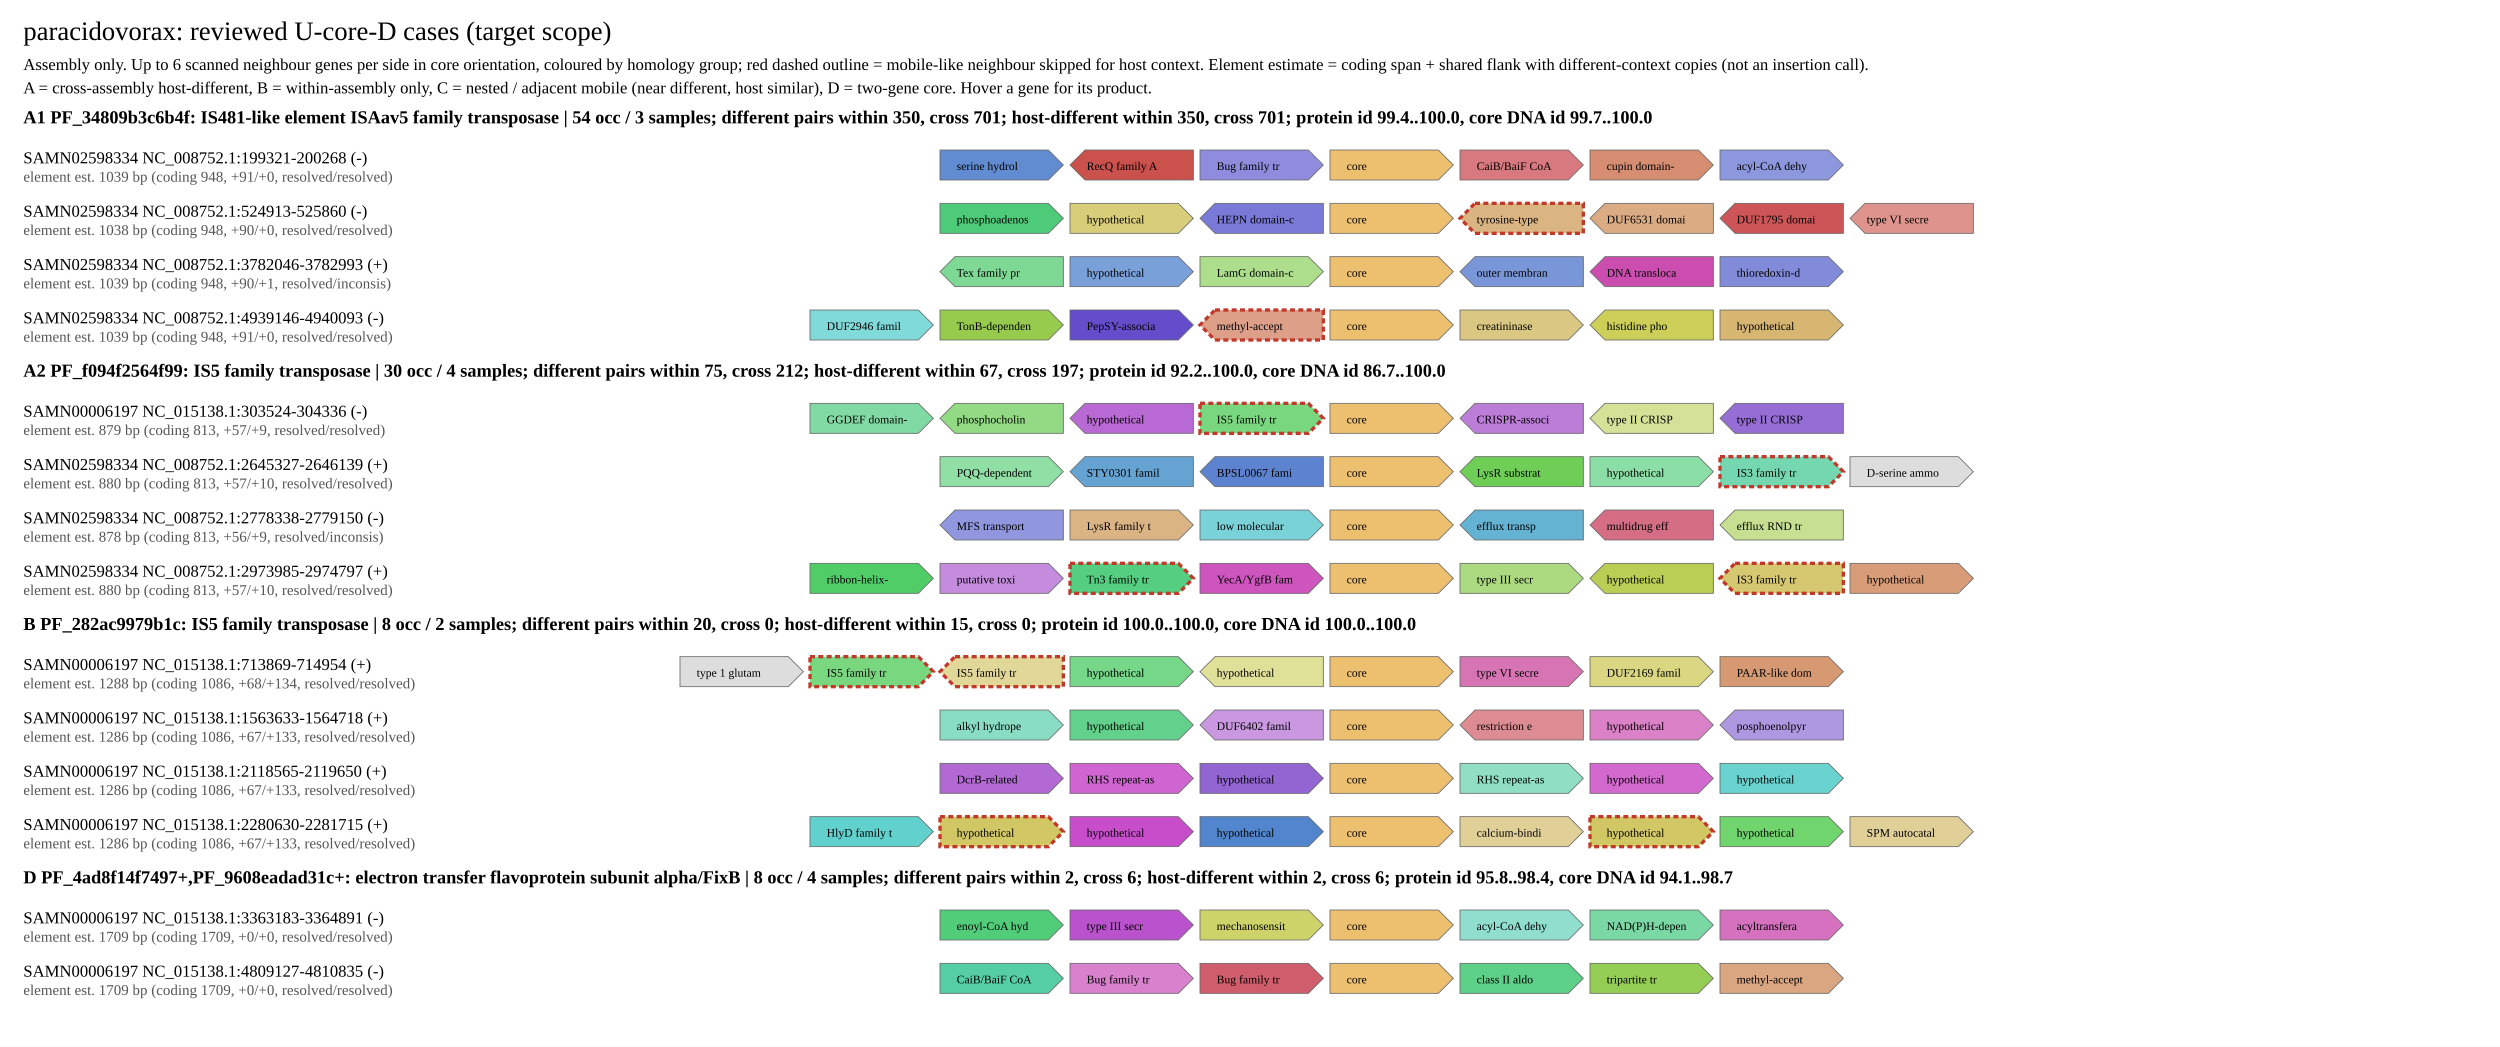
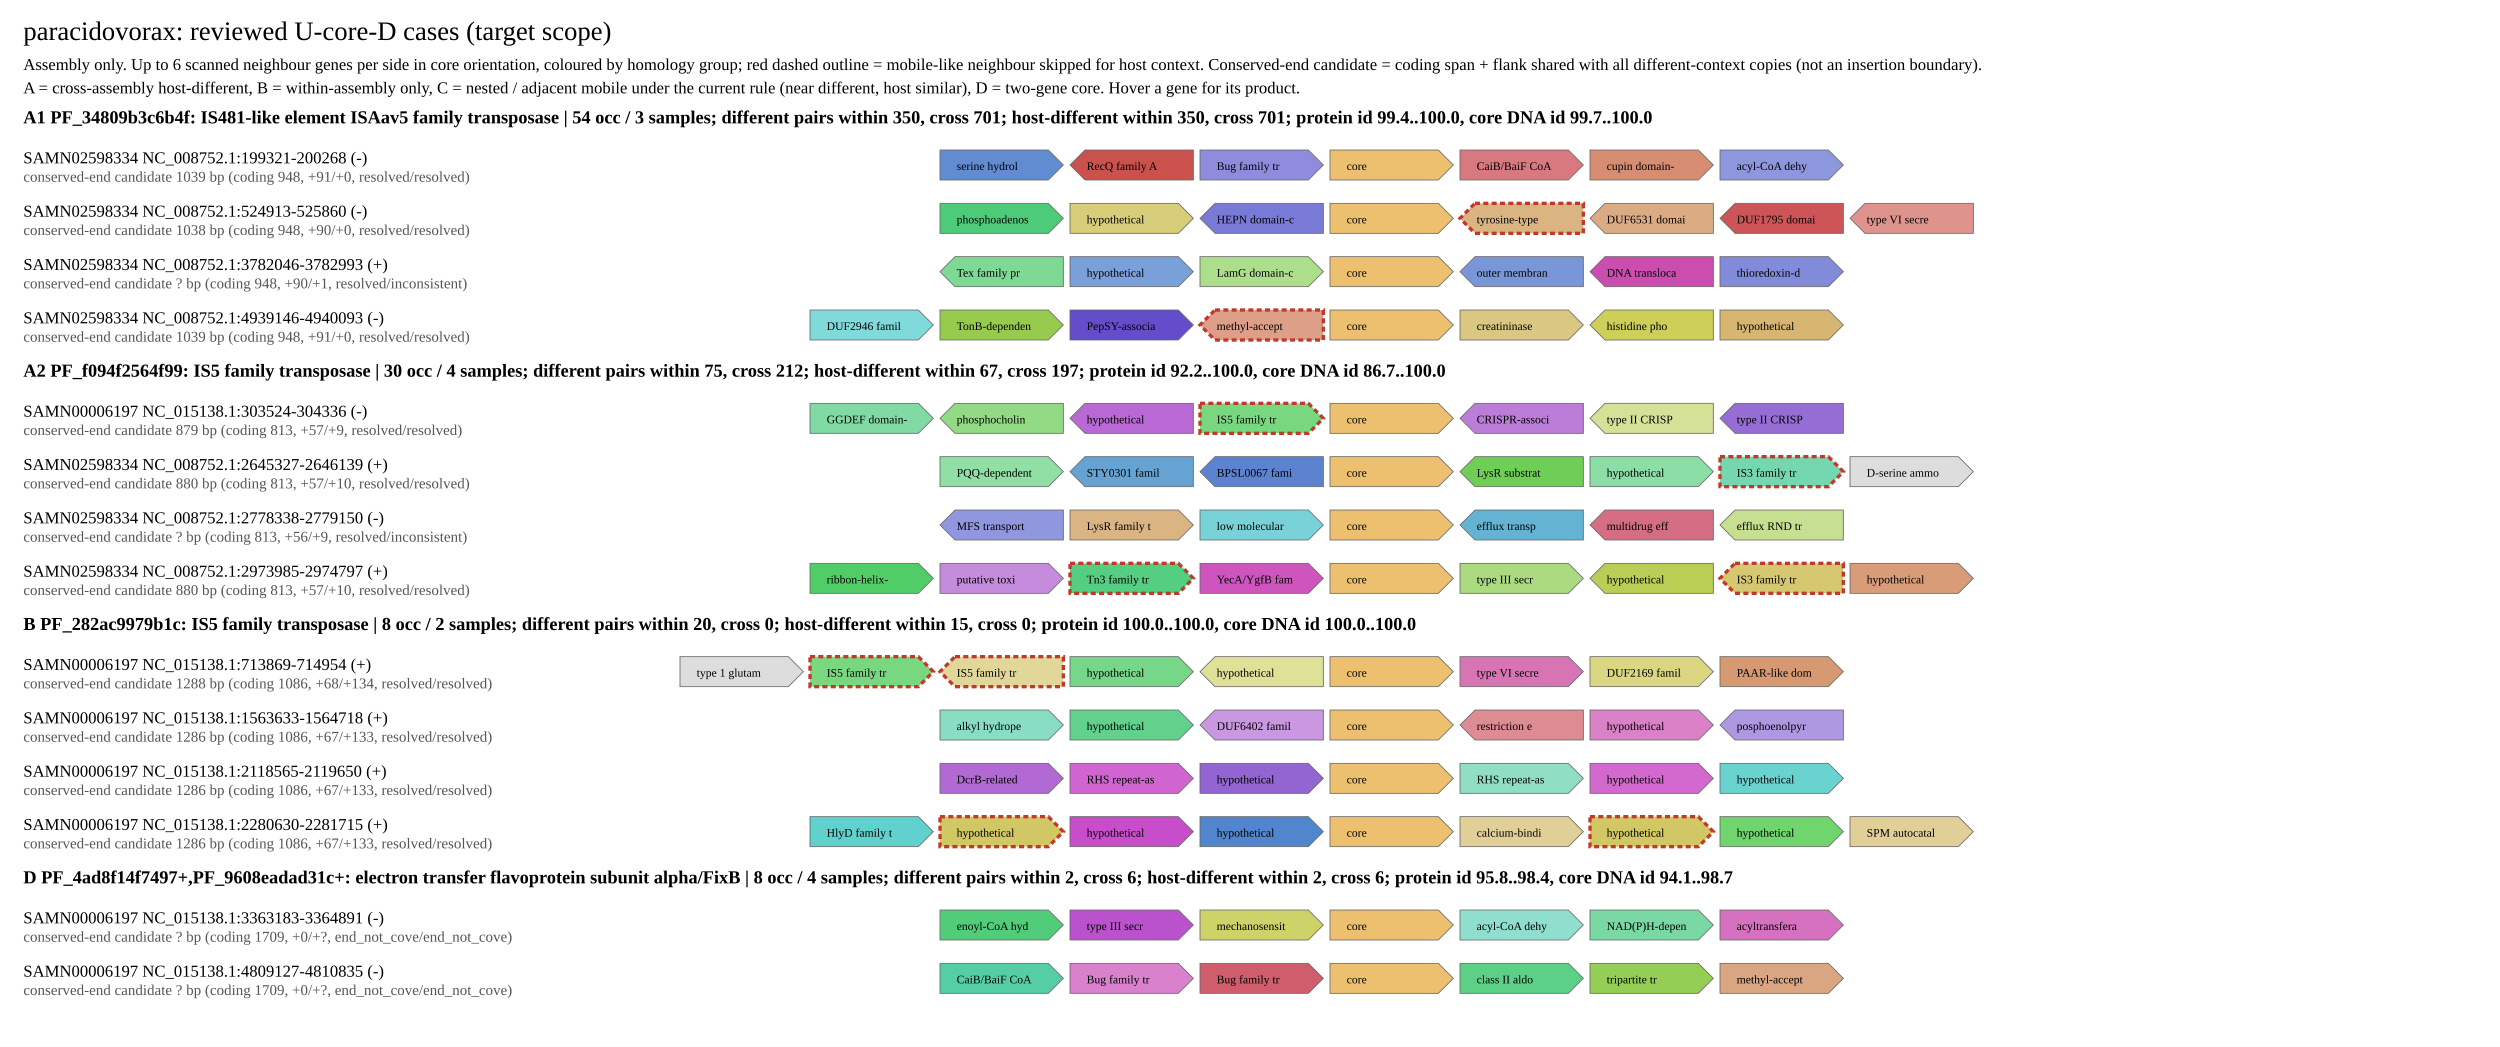
<svg xmlns="http://www.w3.org/2000/svg" width="1500" height="628">
  <rect width="100%" height="100%" fill="white" />
  <text x="14" y="24" font-size="16">paracidovorax: reviewed U-core-D cases (target scope)</text>
-   <text x="14" y="42" font-size="10">Assembly only. Up to 6 scanned neighbour genes per side in core orientation, coloured by homology group; red dashed outline = mobile-like neighbour skipped for host context. Element estimate = coding span + shared flank with different-context copies (not an insertion call).</text>
-   <text x="14" y="56" font-size="10">A = cross-assembly host-different, B = within-assembly only, C = nested / adjacent mobile (near different, host similar), D = two-gene core. Hover a gene for its product.</text>
+   <text x="14" y="42" font-size="10">Assembly only. Up to 6 scanned neighbour genes per side in core orientation, coloured by homology group; red dashed outline = mobile-like neighbour skipped for host context. Conserved-end candidate = coding span + flank shared with all different-context copies (not an insertion boundary).</text>
+   <text x="14" y="56" font-size="10">A = cross-assembly host-different, B = within-assembly only, C = nested / adjacent mobile under the current rule (near different, host similar), D = two-gene core. Hover a gene for its product.</text>
  <text x="14" y="74" font-size="11" font-weight="bold">A1 PF_34809b3c6b4f: IS481-like element ISAav5 family transposase | 54 occ / 3 samples; different pairs within 350, cross 701; host-different within 350, cross 701; protein id 99.4..100.0, core DNA id 99.7..100.0</text>
  <text x="14" y="98" font-size="10">SAMN02598334 NC_008752.1:199321-200268 (-)</text>
-   <text x="14" y="109" font-size="9" fill="#555">element est. 1039 bp (coding 948, +91/+0, resolved/resolved)</text>
+   <text x="14" y="109" font-size="9" fill="#555">conserved-end candidate 1039 bp (coding 948, +91/+0, resolved/resolved)</text>
  <polygon points="564,90 629,90 638,99 629,108 564,108" fill="hsl(217,55%,60%)" stroke="#666" stroke-width="0.5" />
  <text x="574" y="102" font-size="7">serine hydrol</text>
  <polygon points="651,90 716,90 716,108 651,108 642,99" fill="hsl(2,55%,55%)" stroke="#666" stroke-width="0.5" />
  <text x="652" y="102" font-size="7">RecQ family A</text>
  <polygon points="720,90 785,90 794,99 785,108 720,108" fill="hsl(242,55%,71%)" stroke="#666" stroke-width="0.5" />
  <text x="730" y="102" font-size="7">Bug family tr</text>
  <polygon points="798,90 863,90 872,99 863,108 798,108" fill="#edc06f" stroke="#666" stroke-width="0.5" />
  <text x="808" y="102" font-size="7">core</text>
  <polygon points="876,90 941,90 950,99 941,108 876,108" fill="hsl(356,55%,66%)" stroke="#666" stroke-width="0.5" />
  <text x="886" y="102" font-size="7">CaiB/BaiF CoA</text>
  <polygon points="954,90 1019,90 1028,99 1019,108 954,108" fill="hsl(17,55%,64%)" stroke="#666" stroke-width="0.5" />
  <text x="964" y="102" font-size="7">cupin domain-</text>
  <polygon points="1032,90 1097,90 1106,99 1097,108 1032,108" fill="hsl(232,55%,71%)" stroke="#666" stroke-width="0.5" />
  <text x="1042" y="102" font-size="7">acyl-CoA dehy</text>
  <text x="14" y="130" font-size="10">SAMN02598334 NC_008752.1:524913-525860 (-)</text>
-   <text x="14" y="141" font-size="9" fill="#555">element est. 1038 bp (coding 948, +90/+0, resolved/resolved)</text>
+   <text x="14" y="141" font-size="9" fill="#555">conserved-end candidate 1038 bp (coding 948, +90/+0, resolved/resolved)</text>
  <polygon points="564,122 629,122 638,131 629,140 564,140" fill="hsl(141,55%,55%)" stroke="#666" stroke-width="0.5" />
  <text x="574" y="134" font-size="7">phosphoadenos</text>
  <polygon points="642,122 707,122 716,131 707,140 642,140" fill="hsl(54,55%,66%)" stroke="#666" stroke-width="0.5" />
  <text x="652" y="134" font-size="7">hypothetical </text>
  <polygon points="729,122 794,122 794,140 729,140 720,131" fill="hsl(239,55%,66%)" stroke="#666" stroke-width="0.5" />
  <text x="730" y="134" font-size="7">HEPN domain-c</text>
  <polygon points="798,122 863,122 872,131 863,140 798,140" fill="#edc06f" stroke="#666" stroke-width="0.5" />
  <text x="808" y="134" font-size="7">core</text>
  <polygon points="885,122 950,122 950,140 885,140 876,131" fill="hsl(35,55%,68%)" stroke="#c0392b" stroke-width="2" stroke-dasharray="3,2" />
  <text x="886" y="134" font-size="7">tyrosine-type</text>
  <polygon points="963,122 1028,122 1028,140 963,140 954,131" fill="hsl(27,55%,69%)" stroke="#666" stroke-width="0.5" />
  <text x="964" y="134" font-size="7">DUF6531 domai</text>
  <polygon points="1041,122 1106,122 1106,140 1041,140 1032,131" fill="hsl(359,55%,57%)" stroke="#666" stroke-width="0.5" />
  <text x="1042" y="134" font-size="7">DUF1795 domai</text>
  <polygon points="1119,122 1184,122 1184,140 1119,140 1110,131" fill="hsl(5,55%,71%)" stroke="#666" stroke-width="0.5" />
  <text x="1120" y="134" font-size="7">type VI secre</text>
  <text x="14" y="162" font-size="10">SAMN02598334 NC_008752.1:3782046-3782993 (+)</text>
-   <text x="14" y="173" font-size="9" fill="#555">element est. 1039 bp (coding 948, +90/+1, resolved/inconsis)</text>
+   <text x="14" y="173" font-size="9" fill="#555">conserved-end candidate ? bp (coding 948, +90/+1, resolved/inconsistent)</text>
  <polygon points="573,154 638,154 638,172 573,172 564,163" fill="hsl(135,55%,67%)" stroke="#666" stroke-width="0.5" />
  <text x="574" y="166" font-size="7">Tex family pr</text>
  <polygon points="642,154 707,154 716,163 707,172 642,172" fill="hsl(215,55%,66%)" stroke="#666" stroke-width="0.5" />
  <text x="652" y="166" font-size="7">hypothetical </text>
  <polygon points="720,154 785,154 794,163 785,172 720,172" fill="hsl(96,55%,71%)" stroke="#666" stroke-width="0.5" />
  <text x="730" y="166" font-size="7">LamG domain-c</text>
  <polygon points="798,154 863,154 872,163 863,172 798,172" fill="#edc06f" stroke="#666" stroke-width="0.5" />
  <text x="808" y="166" font-size="7">core</text>
  <polygon points="885,154 950,154 950,172 885,172 876,163" fill="hsl(221,55%,66%)" stroke="#666" stroke-width="0.5" />
  <text x="886" y="166" font-size="7">outer membran</text>
  <polygon points="963,154 1028,154 1028,172 963,172 954,163" fill="hsl(313,55%,55%)" stroke="#666" stroke-width="0.5" />
  <text x="964" y="166" font-size="7">DNA transloca</text>
  <polygon points="1032,154 1097,154 1106,163 1097,172 1032,172" fill="hsl(233,55%,68%)" stroke="#666" stroke-width="0.5" />
  <text x="1042" y="166" font-size="7">thioredoxin-d</text>
  <text x="14" y="194" font-size="10">SAMN02598334 NC_008752.1:4939146-4940093 (-)</text>
-   <text x="14" y="205" font-size="9" fill="#555">element est. 1039 bp (coding 948, +91/+0, resolved/resolved)</text>
+   <text x="14" y="205" font-size="9" fill="#555">conserved-end candidate 1039 bp (coding 948, +91/+0, resolved/resolved)</text>
  <polygon points="486,186 551,186 560,195 551,204 486,204" fill="hsl(180,55%,68%)" stroke="#666" stroke-width="0.5" />
  <text x="496" y="198" font-size="7">DUF2946 famil</text>
  <polygon points="564,186 629,186 638,195 629,204 564,204" fill="hsl(85,55%,55%)" stroke="#666" stroke-width="0.5" />
  <text x="574" y="198" font-size="7">TonB-dependen</text>
  <polygon points="642,186 707,186 716,195 707,204 642,204" fill="hsl(251,55%,55%)" stroke="#666" stroke-width="0.5" />
  <text x="652" y="198" font-size="7">PepSY-associa</text>
  <polygon points="729,186 794,186 794,204 729,204 720,195" fill="hsl(16,55%,70%)" stroke="#c0392b" stroke-width="2" stroke-dasharray="3,2" />
  <text x="730" y="198" font-size="7">methyl-accept</text>
  <polygon points="798,186 863,186 872,195 863,204 798,204" fill="#edc06f" stroke="#666" stroke-width="0.5" />
  <text x="808" y="198" font-size="7">core</text>
  <polygon points="876,186 941,186 950,195 941,204 876,204" fill="hsl(47,55%,68%)" stroke="#666" stroke-width="0.5" />
  <text x="886" y="198" font-size="7">creatininase </text>
  <polygon points="963,186 1028,186 1028,204 963,204 954,195" fill="hsl(61,55%,58%)" stroke="#666" stroke-width="0.5" />
  <text x="964" y="198" font-size="7">histidine pho</text>
  <polygon points="1032,186 1097,186 1106,195 1097,204 1032,204" fill="hsl(41,55%,64%)" stroke="#666" stroke-width="0.5" />
  <text x="1042" y="198" font-size="7">hypothetical </text>
  <text x="14" y="226" font-size="11" font-weight="bold">A2 PF_f094f2564f99: IS5 family transposase | 30 occ / 4 samples; different pairs within 75, cross 212; host-different within 67, cross 197; protein id 92.2..100.0, core DNA id 86.7..100.0</text>
  <text x="14" y="250" font-size="10">SAMN00006197 NC_015138.1:303524-304336 (-)</text>
-   <text x="14" y="261" font-size="9" fill="#555">element est. 879 bp (coding 813, +57/+9, resolved/resolved)</text>
+   <text x="14" y="261" font-size="9" fill="#555">conserved-end candidate 879 bp (coding 813, +57/+9, resolved/resolved)</text>
  <polygon points="486,242 551,242 560,251 551,260 486,260" fill="hsl(143,55%,68%)" stroke="#666" stroke-width="0.5" />
  <text x="496" y="254" font-size="7">GGDEF domain-</text>
  <polygon points="573,242 638,242 638,260 573,260 564,251" fill="hsl(111,55%,69%)" stroke="#666" stroke-width="0.5" />
  <text x="574" y="254" font-size="7">phosphocholin</text>
  <polygon points="651,242 716,242 716,260 651,260 642,251" fill="hsl(285,55%,62%)" stroke="#666" stroke-width="0.5" />
  <text x="652" y="254" font-size="7">hypothetical </text>
  <polygon points="720,242 785,242 794,251 785,260 720,260" fill="hsl(124,55%,66%)" stroke="#c0392b" stroke-width="2" stroke-dasharray="3,2" />
  <text x="730" y="254" font-size="7">IS5 family tr</text>
  <polygon points="798,242 863,242 872,251 863,260 798,260" fill="#edc06f" stroke="#666" stroke-width="0.5" />
  <text x="808" y="254" font-size="7">core</text>
  <polygon points="885,242 950,242 950,260 885,260 876,251" fill="hsl(281,55%,67%)" stroke="#666" stroke-width="0.5" />
  <text x="886" y="254" font-size="7">CRISPR-associ</text>
  <polygon points="963,242 1028,242 1028,260 963,260 954,251" fill="hsl(69,55%,74%)" stroke="#666" stroke-width="0.5" />
  <text x="964" y="254" font-size="7">type II CRISP</text>
  <polygon points="1041,242 1106,242 1106,260 1041,260 1032,251" fill="hsl(263,55%,63%)" stroke="#666" stroke-width="0.5" />
  <text x="1042" y="254" font-size="7">type II CRISP</text>
  <text x="14" y="282" font-size="10">SAMN02598334 NC_008752.1:2645327-2646139 (+)</text>
-   <text x="14" y="293" font-size="9" fill="#555">element est. 880 bp (coding 813, +57/+10, resolved/resolved)</text>
+   <text x="14" y="293" font-size="9" fill="#555">conserved-end candidate 880 bp (coding 813, +57/+10, resolved/resolved)</text>
  <polygon points="564,274 629,274 638,283 629,292 564,292" fill="hsl(136,55%,72%)" stroke="#666" stroke-width="0.5" />
  <text x="574" y="286" font-size="7">PQQ-dependent</text>
  <polygon points="651,274 716,274 716,292 651,292 642,283" fill="hsl(206,55%,61%)" stroke="#666" stroke-width="0.5" />
  <text x="652" y="286" font-size="7">STY0301 famil</text>
  <polygon points="729,274 794,274 794,292 729,292 720,283" fill="hsl(220,55%,59%)" stroke="#666" stroke-width="0.5" />
  <text x="730" y="286" font-size="7">BPSL0067 fami</text>
  <polygon points="798,274 863,274 872,283 863,292 798,292" fill="#edc06f" stroke="#666" stroke-width="0.5" />
  <text x="808" y="286" font-size="7">core</text>
  <polygon points="885,274 950,274 950,292 885,292 876,283" fill="hsl(107,55%,57%)" stroke="#666" stroke-width="0.5" />
  <text x="886" y="286" font-size="7">LysR substrat</text>
  <polygon points="954,274 1019,274 1028,283 1019,292 954,292" fill="hsl(140,55%,71%)" stroke="#666" stroke-width="0.5" />
  <text x="964" y="286" font-size="7">hypothetical </text>
  <polygon points="1032,274 1097,274 1106,283 1097,292 1032,292" fill="hsl(156,55%,65%)" stroke="#c0392b" stroke-width="2" stroke-dasharray="3,2" />
  <text x="1042" y="286" font-size="7">IS3 family tr</text>
  <polygon points="1110,274 1175,274 1184,283 1175,292 1110,292" fill="#dddddd" stroke="#666" stroke-width="0.5" />
  <text x="1120" y="286" font-size="7">D-serine ammo</text>
  <text x="14" y="314" font-size="10">SAMN02598334 NC_008752.1:2778338-2779150 (-)</text>
-   <text x="14" y="325" font-size="9" fill="#555">element est. 878 bp (coding 813, +56/+9, resolved/inconsis)</text>
+   <text x="14" y="325" font-size="9" fill="#555">conserved-end candidate ? bp (coding 813, +56/+9, resolved/inconsistent)</text>
  <polygon points="573,306 638,306 638,324 573,324 564,315" fill="hsl(235,55%,72%)" stroke="#666" stroke-width="0.5" />
  <text x="574" y="318" font-size="7">MFS transport</text>
  <polygon points="642,306 707,306 716,315 707,324 642,324" fill="hsl(33,55%,69%)" stroke="#666" stroke-width="0.5" />
  <text x="652" y="318" font-size="7">LysR family t</text>
  <polygon points="720,306 785,306 794,315 785,324 720,324" fill="hsl(184,55%,66%)" stroke="#666" stroke-width="0.5" />
  <text x="730" y="318" font-size="7">low molecular</text>
  <polygon points="798,306 863,306 872,315 863,324 798,324" fill="#edc06f" stroke="#666" stroke-width="0.5" />
  <text x="808" y="318" font-size="7">core</text>
  <polygon points="885,306 950,306 950,324 885,324 876,315" fill="hsl(197,55%,61%)" stroke="#666" stroke-width="0.5" />
  <text x="886" y="318" font-size="7">efflux transp</text>
  <polygon points="963,306 1028,306 1028,324 963,324 954,315" fill="hsl(346,55%,63%)" stroke="#666" stroke-width="0.5" />
  <text x="964" y="318" font-size="7">multidrug eff</text>
  <polygon points="1041,306 1106,306 1106,324 1041,324 1032,315" fill="hsl(79,55%,72%)" stroke="#666" stroke-width="0.5" />
  <text x="1042" y="318" font-size="7">efflux RND tr</text>
  <text x="14" y="346" font-size="10">SAMN02598334 NC_008752.1:2973985-2974797 (+)</text>
-   <text x="14" y="357" font-size="9" fill="#555">element est. 880 bp (coding 813, +57/+10, resolved/resolved)</text>
+   <text x="14" y="357" font-size="9" fill="#555">conserved-end candidate 880 bp (coding 813, +57/+10, resolved/resolved)</text>
  <polygon points="486,338 551,338 560,347 551,356 486,356" fill="hsl(131,55%,56%)" stroke="#666" stroke-width="0.5" />
  <text x="496" y="350" font-size="7">ribbon-helix-</text>
  <polygon points="564,338 629,338 638,347 629,356 564,356" fill="hsl(282,55%,71%)" stroke="#666" stroke-width="0.5" />
  <text x="574" y="350" font-size="7">putative toxi</text>
  <polygon points="642,338 707,338 716,347 707,356 642,356" fill="hsl(142,55%,57%)" stroke="#c0392b" stroke-width="2" stroke-dasharray="3,2" />
  <text x="652" y="350" font-size="7">Tn3 family tr</text>
  <polygon points="720,338 785,338 794,347 785,356 720,356" fill="hsl(308,55%,57%)" stroke="#666" stroke-width="0.5" />
  <text x="730" y="350" font-size="7">YecA/YgfB fam</text>
  <polygon points="798,338 863,338 872,347 863,356 798,356" fill="#edc06f" stroke="#666" stroke-width="0.5" />
  <text x="808" y="350" font-size="7">core</text>
  <polygon points="876,338 941,338 950,347 941,356 876,356" fill="hsl(91,55%,68%)" stroke="#666" stroke-width="0.5" />
  <text x="886" y="350" font-size="7">type III secr</text>
  <polygon points="963,338 1028,338 1028,356 963,356 954,347" fill="hsl(70,55%,57%)" stroke="#666" stroke-width="0.5" />
  <text x="964" y="350" font-size="7">hypothetical </text>
  <polygon points="1041,338 1106,338 1106,356 1041,356 1032,347" fill="hsl(52,55%,64%)" stroke="#c0392b" stroke-width="2" stroke-dasharray="3,2" />
  <text x="1042" y="350" font-size="7">IS3 family tr</text>
  <polygon points="1110,338 1175,338 1184,347 1175,356 1110,356" fill="hsl(22,55%,66%)" stroke="#666" stroke-width="0.5" />
  <text x="1120" y="350" font-size="7">hypothetical </text>
  <text x="14" y="378" font-size="11" font-weight="bold">B PF_282ac9979b1c: IS5 family transposase | 8 occ / 2 samples; different pairs within 20, cross 0; host-different within 15, cross 0; protein id 100.0..100.0, core DNA id 100.0..100.0</text>
  <text x="14" y="402" font-size="10">SAMN00006197 NC_015138.1:713869-714954 (+)</text>
-   <text x="14" y="413" font-size="9" fill="#555">element est. 1288 bp (coding 1086, +68/+134, resolved/resolved)</text>
+   <text x="14" y="413" font-size="9" fill="#555">conserved-end candidate 1288 bp (coding 1086, +68/+134, resolved/resolved)</text>
  <polygon points="408,394 473,394 482,403 473,412 408,412" fill="#dddddd" stroke="#666" stroke-width="0.5" />
  <text x="418" y="406" font-size="7">type 1 glutam</text>
  <polygon points="486,394 551,394 560,403 551,412 486,412" fill="hsl(124,55%,66%)" stroke="#c0392b" stroke-width="2" stroke-dasharray="3,2" />
  <text x="496" y="406" font-size="7">IS5 family tr</text>
  <polygon points="573,394 638,394 638,412 573,412 564,403" fill="hsl(52,55%,74%)" stroke="#c0392b" stroke-width="2" stroke-dasharray="3,2" />
  <text x="574" y="406" font-size="7">IS5 family tr</text>
  <polygon points="642,394 707,394 716,403 707,412 642,412" fill="hsl(131,55%,65%)" stroke="#666" stroke-width="0.5" />
  <text x="652" y="406" font-size="7">hypothetical </text>
  <polygon points="729,394 794,394 794,412 729,412 720,403" fill="hsl(61,55%,74%)" stroke="#666" stroke-width="0.5" />
  <text x="730" y="406" font-size="7">hypothetical </text>
  <polygon points="798,394 863,394 872,403 863,412 798,412" fill="#edc06f" stroke="#666" stroke-width="0.5" />
  <text x="808" y="406" font-size="7">core</text>
  <polygon points="876,394 941,394 950,403 941,412 876,412" fill="hsl(321,55%,65%)" stroke="#666" stroke-width="0.5" />
  <text x="886" y="406" font-size="7">type VI secre</text>
  <polygon points="954,394 1019,394 1028,403 1019,412 954,412" fill="hsl(57,55%,68%)" stroke="#666" stroke-width="0.5" />
  <text x="964" y="406" font-size="7">DUF2169 famil</text>
  <polygon points="1032,394 1097,394 1106,403 1097,412 1032,412" fill="hsl(24,55%,64%)" stroke="#666" stroke-width="0.5" />
  <text x="1042" y="406" font-size="7">PAAR-like dom</text>
  <text x="14" y="434" font-size="10">SAMN00006197 NC_015138.1:1563633-1564718 (+)</text>
-   <text x="14" y="445" font-size="9" fill="#555">element est. 1286 bp (coding 1086, +67/+133, resolved/resolved)</text>
+   <text x="14" y="445" font-size="9" fill="#555">conserved-end candidate 1286 bp (coding 1086, +67/+133, resolved/resolved)</text>
  <polygon points="564,426 629,426 638,435 629,444 564,444" fill="hsl(161,55%,70%)" stroke="#666" stroke-width="0.5" />
  <text x="574" y="438" font-size="7">alkyl hydrope</text>
  <polygon points="642,426 707,426 716,435 707,444 642,444" fill="hsl(143,55%,60%)" stroke="#666" stroke-width="0.5" />
  <text x="652" y="438" font-size="7">hypothetical </text>
  <polygon points="729,426 794,426 794,444 729,444 720,435" fill="hsl(280,55%,74%)" stroke="#666" stroke-width="0.5" />
  <text x="730" y="438" font-size="7">DUF6402 famil</text>
  <polygon points="798,426 863,426 872,435 863,444 798,444" fill="#edc06f" stroke="#666" stroke-width="0.5" />
  <text x="808" y="438" font-size="7">core</text>
  <polygon points="885,426 950,426 950,444 885,444 876,435" fill="hsl(355,55%,71%)" stroke="#666" stroke-width="0.5" />
  <text x="886" y="438" font-size="7">restriction e</text>
  <polygon points="954,426 1019,426 1028,435 1019,444 954,444" fill="hsl(313,55%,68%)" stroke="#666" stroke-width="0.5" />
  <text x="964" y="438" font-size="7">hypothetical </text>
  <polygon points="1041,426 1106,426 1106,444 1041,444 1032,435" fill="hsl(257,55%,74%)" stroke="#666" stroke-width="0.5" />
  <text x="1042" y="438" font-size="7">posphoenolpyr</text>
  <text x="14" y="466" font-size="10">SAMN00006197 NC_015138.1:2118565-2119650 (+)</text>
-   <text x="14" y="477" font-size="9" fill="#555">element est. 1286 bp (coding 1086, +67/+133, resolved/resolved)</text>
+   <text x="14" y="477" font-size="9" fill="#555">conserved-end candidate 1286 bp (coding 1086, +67/+133, resolved/resolved)</text>
  <polygon points="564,458 629,458 638,467 629,476 564,476" fill="hsl(281,55%,62%)" stroke="#666" stroke-width="0.5" />
  <text x="574" y="470" font-size="7">DcrB-related </text>
  <polygon points="642,458 707,458 716,467 707,476 642,476" fill="hsl(299,55%,61%)" stroke="#666" stroke-width="0.5" />
  <text x="652" y="470" font-size="7">RHS repeat-as</text>
  <polygon points="720,458 785,458 794,467 785,476 720,476" fill="hsl(265,55%,61%)" stroke="#666" stroke-width="0.5" />
  <text x="730" y="470" font-size="7">hypothetical </text>
  <polygon points="798,458 863,458 872,467 863,476 798,476" fill="#edc06f" stroke="#666" stroke-width="0.5" />
  <text x="808" y="470" font-size="7">core</text>
  <polygon points="876,458 941,458 950,467 941,476 876,476" fill="hsl(160,55%,72%)" stroke="#666" stroke-width="0.5" />
  <text x="886" y="470" font-size="7">RHS repeat-as</text>
  <polygon points="954,458 1019,458 1028,467 1019,476 954,476" fill="hsl(303,55%,62%)" stroke="#666" stroke-width="0.5" />
  <text x="964" y="470" font-size="7">hypothetical </text>
  <polygon points="1032,458 1097,458 1106,467 1097,476 1032,476" fill="hsl(178,55%,62%)" stroke="#666" stroke-width="0.5" />
  <text x="1042" y="470" font-size="7">hypothetical </text>
  <text x="14" y="498" font-size="10">SAMN00006197 NC_015138.1:2280630-2281715 (+)</text>
-   <text x="14" y="509" font-size="9" fill="#555">element est. 1286 bp (coding 1086, +67/+133, resolved/resolved)</text>
+   <text x="14" y="509" font-size="9" fill="#555">conserved-end candidate 1286 bp (coding 1086, +67/+133, resolved/resolved)</text>
  <polygon points="486,490 551,490 560,499 551,508 486,508" fill="hsl(178,55%,60%)" stroke="#666" stroke-width="0.5" />
  <text x="496" y="502" font-size="7">HlyD family t</text>
  <polygon points="564,490 629,490 638,499 629,508 564,508" fill="hsl(54,55%,61%)" stroke="#c0392b" stroke-width="2" stroke-dasharray="3,2" />
  <text x="574" y="502" font-size="7">hypothetical </text>
  <polygon points="642,490 707,490 716,499 707,508 642,508" fill="hsl(298,55%,55%)" stroke="#666" stroke-width="0.5" />
  <text x="652" y="502" font-size="7">hypothetical </text>
  <polygon points="720,490 785,490 794,499 785,508 720,508" fill="hsl(215,55%,56%)" stroke="#666" stroke-width="0.5" />
  <text x="730" y="502" font-size="7">hypothetical </text>
  <polygon points="798,490 863,490 872,499 863,508 798,508" fill="#edc06f" stroke="#666" stroke-width="0.5" />
  <text x="808" y="502" font-size="7">core</text>
  <polygon points="876,490 941,490 950,499 941,508 876,508" fill="hsl(45,55%,74%)" stroke="#666" stroke-width="0.5" />
  <text x="886" y="502" font-size="7">calcium-bindi</text>
  <polygon points="954,490 1019,490 1028,499 1019,508 954,508" fill="hsl(54,55%,61%)" stroke="#c0392b" stroke-width="2" stroke-dasharray="3,2" />
  <text x="964" y="502" font-size="7">hypothetical </text>
  <polygon points="1032,490 1097,490 1106,499 1097,508 1032,508" fill="hsl(118,55%,63%)" stroke="#666" stroke-width="0.5" />
  <text x="1042" y="502" font-size="7">hypothetical </text>
  <polygon points="1110,490 1175,490 1184,499 1175,508 1110,508" fill="hsl(45,55%,74%)" stroke="#666" stroke-width="0.5" />
  <text x="1120" y="502" font-size="7">SPM autocatal</text>
  <text x="14" y="530" font-size="11" font-weight="bold">D PF_4ad8f14f7497+,PF_9608eadad31c+: electron transfer flavoprotein subunit alpha/FixB  | 8 occ / 4 samples; different pairs within 2, cross 6; host-different within 2, cross 6; protein id 95.8..98.4, core DNA id 94.1..98.7</text>
  <text x="14" y="554" font-size="10">SAMN00006197 NC_015138.1:3363183-3364891 (-)</text>
-   <text x="14" y="565" font-size="9" fill="#555">element est. 1709 bp (coding 1709, +0/+0, resolved/resolved)</text>
+   <text x="14" y="565" font-size="9" fill="#555">conserved-end candidate ? bp (coding 1709, +0/+?, end_not_cove/end_not_cove)</text>
  <polygon points="564,546 629,546 638,555 629,564 564,564" fill="hsl(140,55%,56%)" stroke="#666" stroke-width="0.5" />
  <text x="574" y="558" font-size="7">enoyl-CoA hyd</text>
  <polygon points="642,546 707,546 716,555 707,564 642,564" fill="hsl(291,55%,56%)" stroke="#666" stroke-width="0.5" />
  <text x="652" y="558" font-size="7">type III secr</text>
  <polygon points="720,546 785,546 794,555 785,564 720,564" fill="hsl(63,55%,62%)" stroke="#666" stroke-width="0.5" />
  <text x="730" y="558" font-size="7">mechanosensit</text>
  <polygon points="798,546 863,546 872,555 863,564 798,564" fill="#edc06f" stroke="#666" stroke-width="0.5" />
  <text x="808" y="558" font-size="7">core</text>
  <polygon points="876,546 941,546 950,555 941,564 876,564" fill="hsl(167,55%,72%)" stroke="#666" stroke-width="0.5" />
  <text x="886" y="558" font-size="7">acyl-CoA dehy</text>
  <polygon points="954,546 1019,546 1028,555 1019,564 954,564" fill="hsl(147,55%,66%)" stroke="#666" stroke-width="0.5" />
  <text x="964" y="558" font-size="7">NAD(P)H-depen</text>
  <polygon points="1032,546 1097,546 1106,555 1097,564 1032,564" fill="hsl(313,55%,64%)" stroke="#666" stroke-width="0.5" />
  <text x="1042" y="558" font-size="7">acyltransfera</text>
  <text x="14" y="586" font-size="10">SAMN00006197 NC_015138.1:4809127-4810835 (-)</text>
-   <text x="14" y="597" font-size="9" fill="#555">element est. 1709 bp (coding 1709, +0/+0, resolved/resolved)</text>
+   <text x="14" y="597" font-size="9" fill="#555">conserved-end candidate ? bp (coding 1709, +0/+?, end_not_cove/end_not_cove)</text>
  <polygon points="564,578 629,578 638,587 629,596 564,596" fill="hsl(160,55%,57%)" stroke="#666" stroke-width="0.5" />
  <text x="574" y="590" font-size="7">CaiB/BaiF CoA</text>
  <polygon points="642,578 707,578 716,587 707,596 642,596" fill="hsl(308,55%,68%)" stroke="#666" stroke-width="0.5" />
  <text x="652" y="590" font-size="7">Bug family tr</text>
  <polygon points="720,578 785,578 794,587 785,596 720,596" fill="hsl(352,55%,59%)" stroke="#666" stroke-width="0.5" />
  <text x="730" y="590" font-size="7">Bug family tr</text>
  <polygon points="798,578 863,578 872,587 863,596 798,596" fill="#edc06f" stroke="#666" stroke-width="0.5" />
  <text x="808" y="590" font-size="7">core</text>
  <polygon points="876,578 941,578 950,587 941,596 876,596" fill="hsl(142,55%,59%)" stroke="#666" stroke-width="0.5" />
  <text x="886" y="590" font-size="7">class II aldo</text>
  <polygon points="954,578 1019,578 1028,587 1019,596 954,596" fill="hsl(88,55%,57%)" stroke="#666" stroke-width="0.5" />
  <text x="964" y="590" font-size="7">tripartite tr</text>
  <polygon points="1032,578 1097,578 1106,587 1097,596 1032,596" fill="hsl(25,55%,68%)" stroke="#666" stroke-width="0.5" />
  <text x="1042" y="590" font-size="7">methyl-accept</text>
</svg>
